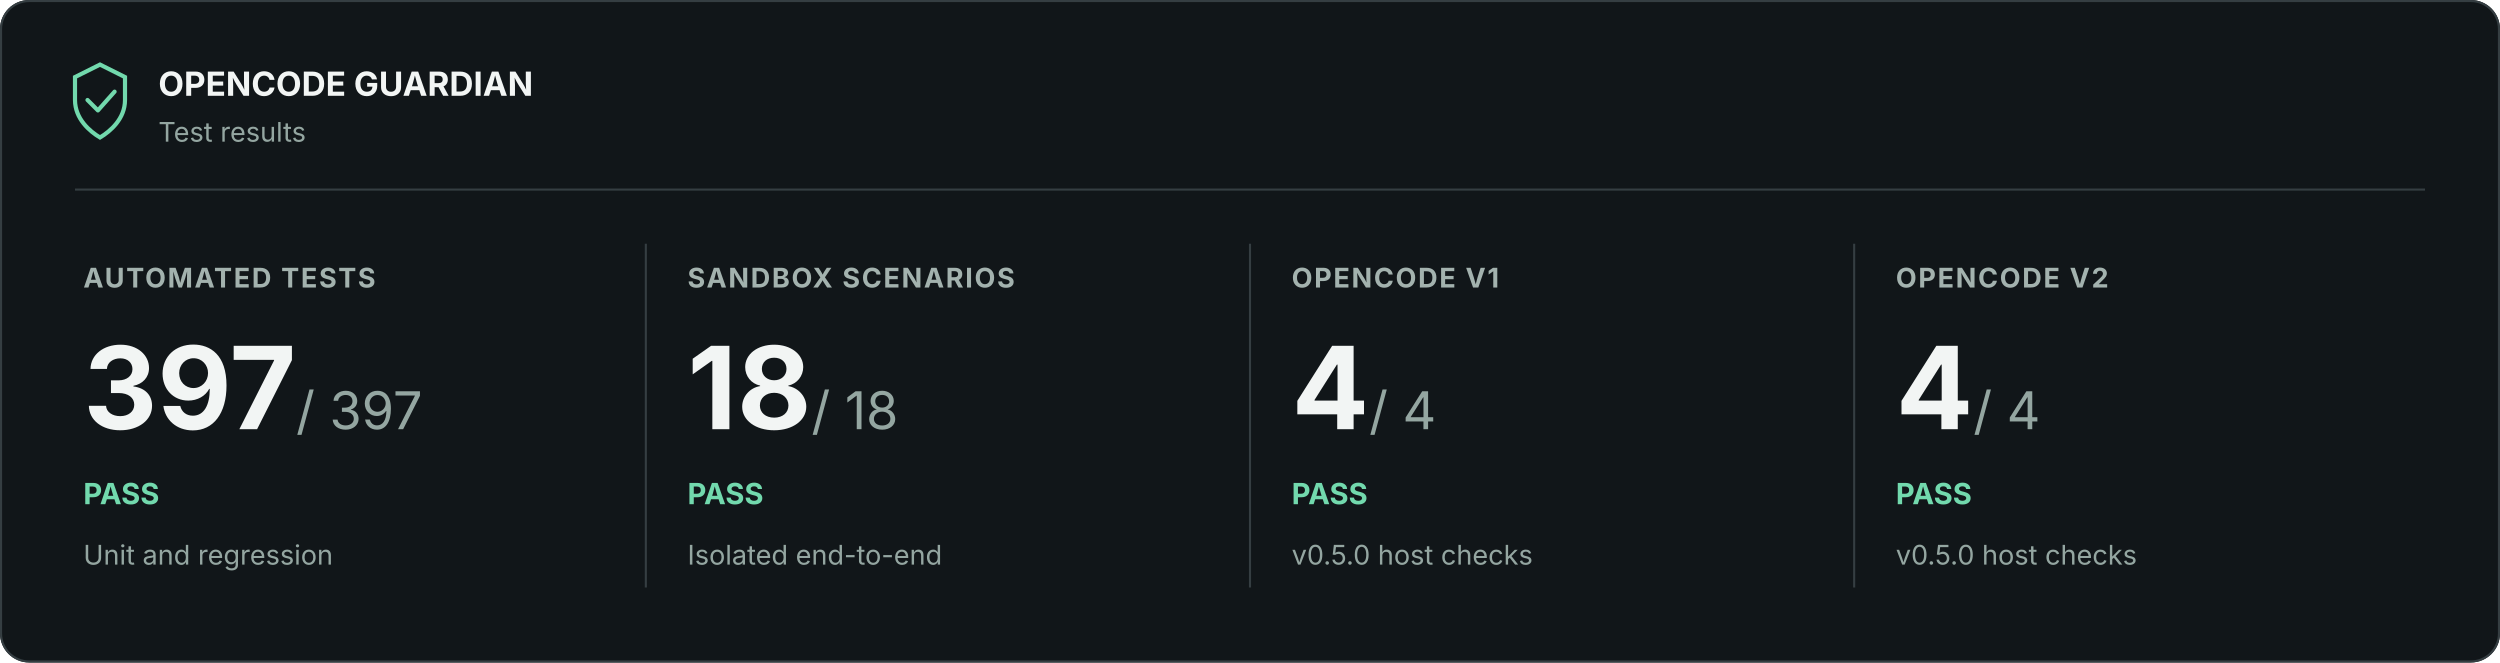
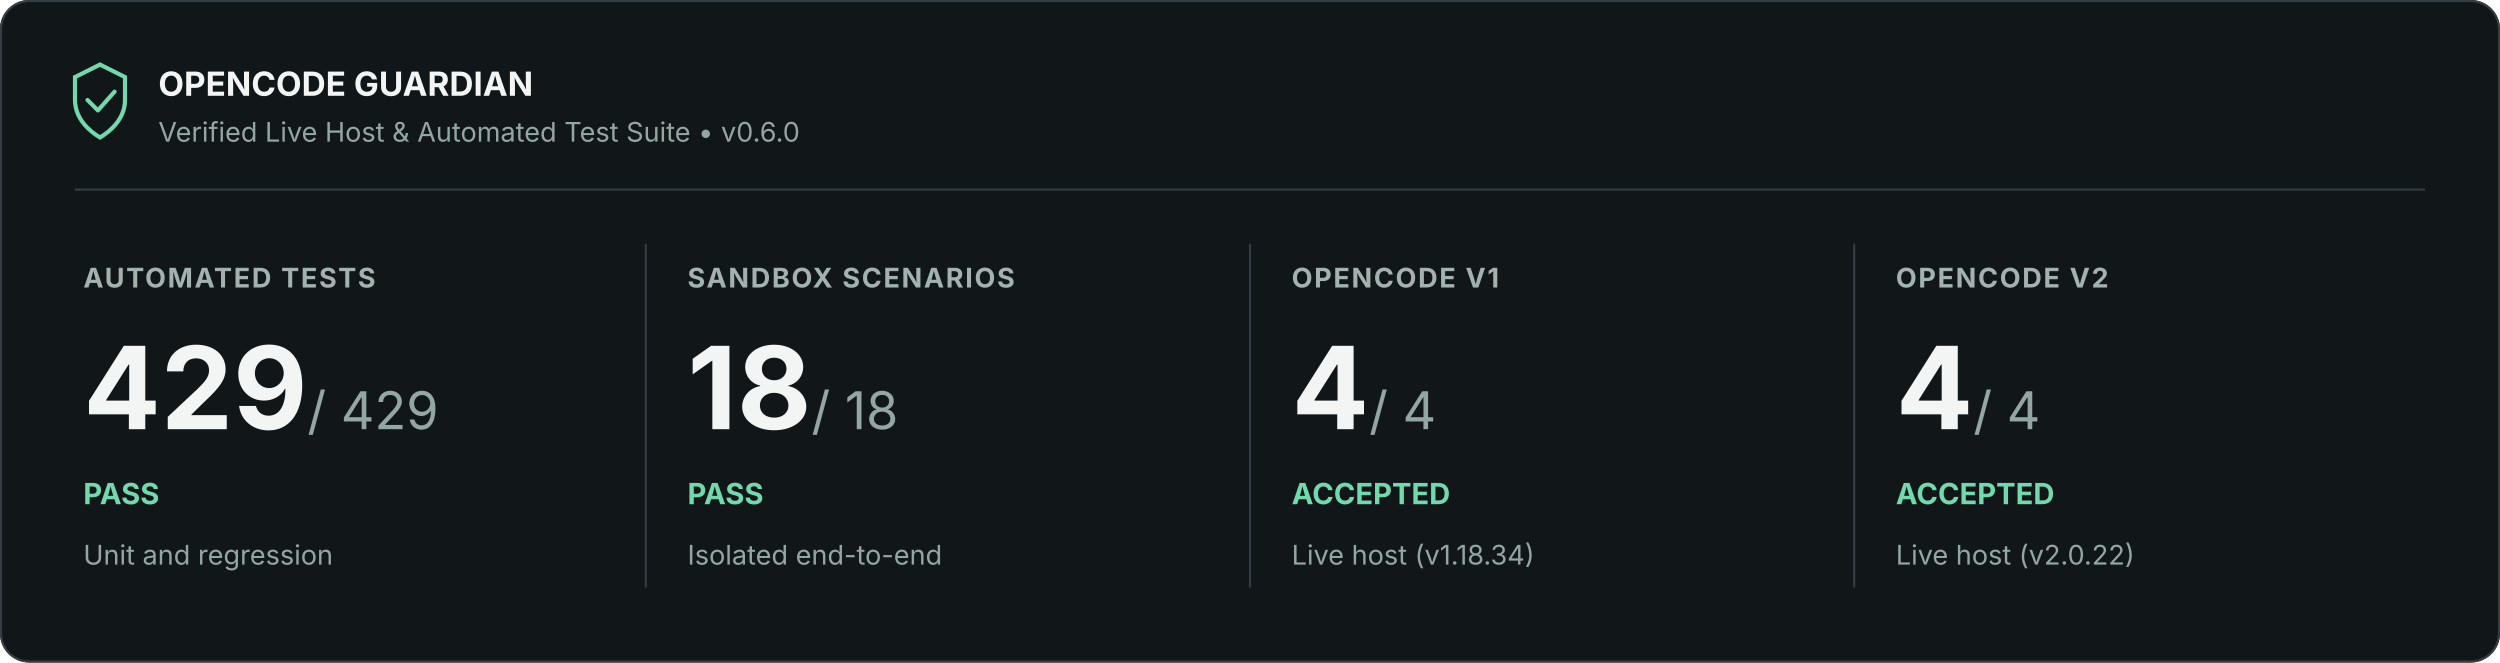
<svg xmlns="http://www.w3.org/2000/svg" width="1200" height="318" viewBox="0 0 1200 318" role="img" aria-labelledby="title description">
  <rect width="1200" height="318" rx="14" fill="#111619" />
  <rect x=".5" y=".5" width="1199" height="317" rx="13.5" stroke="#353e42" fill="none" />
  <path d="M36 37l12-6 12 6v11c0 9-7 15-12 18-5-3-12-9-12-18z" fill="none" stroke="#72d9ad" stroke-width="2" />
  <path d="m42 48 5 5 8-9" fill="none" stroke="#72d9ad" stroke-width="2" stroke-linejoin="round" stroke-linecap="round" />
  <text x="76" y="46" font-family="Inter, Segoe UI, Arial, sans-serif" font-size="16" font-weight="700" fill="#f2f5f4">OPENCODE GUARDIAN</text>
-   <text x="76" y="68" font-family="Inter, Segoe UI, Arial, sans-serif" font-size="13" fill="#94a6a1">Test results</text>
+   <text x="76" y="68" font-family="Inter, Segoe UI, Arial, sans-serif" font-size="13" fill="#94a6a1">Verified Live Host &amp; Automated Test Suite • v0.6.0</text>
  <path d="M36 91H1164" stroke="#353e42" />
  <text x="40" y="138" font-family="Inter, Segoe UI, Arial, sans-serif" font-size="13" font-weight="700" letter-spacing=".8" fill="#a3b2ae">AUTOMATED TESTS</text>
-   <text x="40" y="206" font-family="Inter, Segoe UI, Arial, sans-serif" font-size="55" font-weight="700" fill="#f2f5f4">397<tspan font-size="25" font-weight="400" fill="#94a6a1"> / 397</tspan>
+   <text x="40" y="206" font-family="Inter, Segoe UI, Arial, sans-serif" font-size="55" font-weight="700" fill="#f2f5f4">429<tspan font-size="25" font-weight="400" fill="#94a6a1"> / 429</tspan>
  </text>
  <text x="40" y="242" font-family="Inter, Segoe UI, Arial, sans-serif" font-size="14" font-weight="700" fill="#72d9ad">PASS</text>
  <text x="40" y="271" font-family="Inter, Segoe UI, Arial, sans-serif" font-size="13" fill="#94a6a1">Unit and regression</text>
  <path d="M310 117v165" stroke="#353e42" />
  <text x="330" y="138" font-family="Inter, Segoe UI, Arial, sans-serif" font-size="13" font-weight="700" letter-spacing=".8" fill="#a3b2ae">SANDBOX SCENARIOS</text>
  <text x="330" y="206" font-family="Inter, Segoe UI, Arial, sans-serif" font-size="55" font-weight="700" fill="#f2f5f4">18<tspan font-size="25" font-weight="400" fill="#94a6a1"> / 18</tspan>
  </text>
  <text x="330" y="242" font-family="Inter, Segoe UI, Arial, sans-serif" font-size="14" font-weight="700" fill="#72d9ad">PASS</text>
  <text x="330" y="271" font-family="Inter, Segoe UI, Arial, sans-serif" font-size="13" fill="#94a6a1">Isolated end-to-end</text>
  <path d="M600 117v165" stroke="#353e42" />
  <text x="620" y="138" font-family="Inter, Segoe UI, Arial, sans-serif" font-size="13" font-weight="700" letter-spacing=".8" fill="#a3b2ae">OPENCODE V1</text>
  <text x="620" y="206" font-family="Inter, Segoe UI, Arial, sans-serif" font-size="55" font-weight="700" fill="#f2f5f4">4<tspan font-size="25" font-weight="400" fill="#94a6a1"> / 4</tspan>
  </text>
-   <text x="620" y="242" font-family="Inter, Segoe UI, Arial, sans-serif" font-size="14" font-weight="700" fill="#72d9ad">PASS</text>
-   <text x="620" y="271" font-family="Inter, Segoe UI, Arial, sans-serif" font-size="13" fill="#94a6a1">v0.5.0 host checks</text>
+   <text x="620" y="242" font-family="Inter, Segoe UI, Arial, sans-serif" font-size="14" font-weight="700" fill="#72d9ad">ACCEPTED</text>
+   <text x="620" y="271" font-family="Inter, Segoe UI, Arial, sans-serif" font-size="13" fill="#94a6a1">Live host (v1.18.34)</text>
  <path d="M890 117v165" stroke="#353e42" />
  <text x="910" y="138" font-family="Inter, Segoe UI, Arial, sans-serif" font-size="13" font-weight="700" letter-spacing=".8" fill="#a3b2ae">OPENCODE V2</text>
  <text x="910" y="206" font-family="Inter, Segoe UI, Arial, sans-serif" font-size="55" font-weight="700" fill="#f2f5f4">4<tspan font-size="25" font-weight="400" fill="#94a6a1"> / 4</tspan>
  </text>
-   <text x="910" y="242" font-family="Inter, Segoe UI, Arial, sans-serif" font-size="14" font-weight="700" fill="#72d9ad">PASS</text>
-   <text x="910" y="271" font-family="Inter, Segoe UI, Arial, sans-serif" font-size="13" fill="#94a6a1">v0.5.0 host checks</text>
+   <text x="910" y="242" font-family="Inter, Segoe UI, Arial, sans-serif" font-size="14" font-weight="700" fill="#72d9ad">ACCEPTED</text>
+   <text x="910" y="271" font-family="Inter, Segoe UI, Arial, sans-serif" font-size="13" fill="#94a6a1">Live host (v2.0.22)</text>
</svg>
